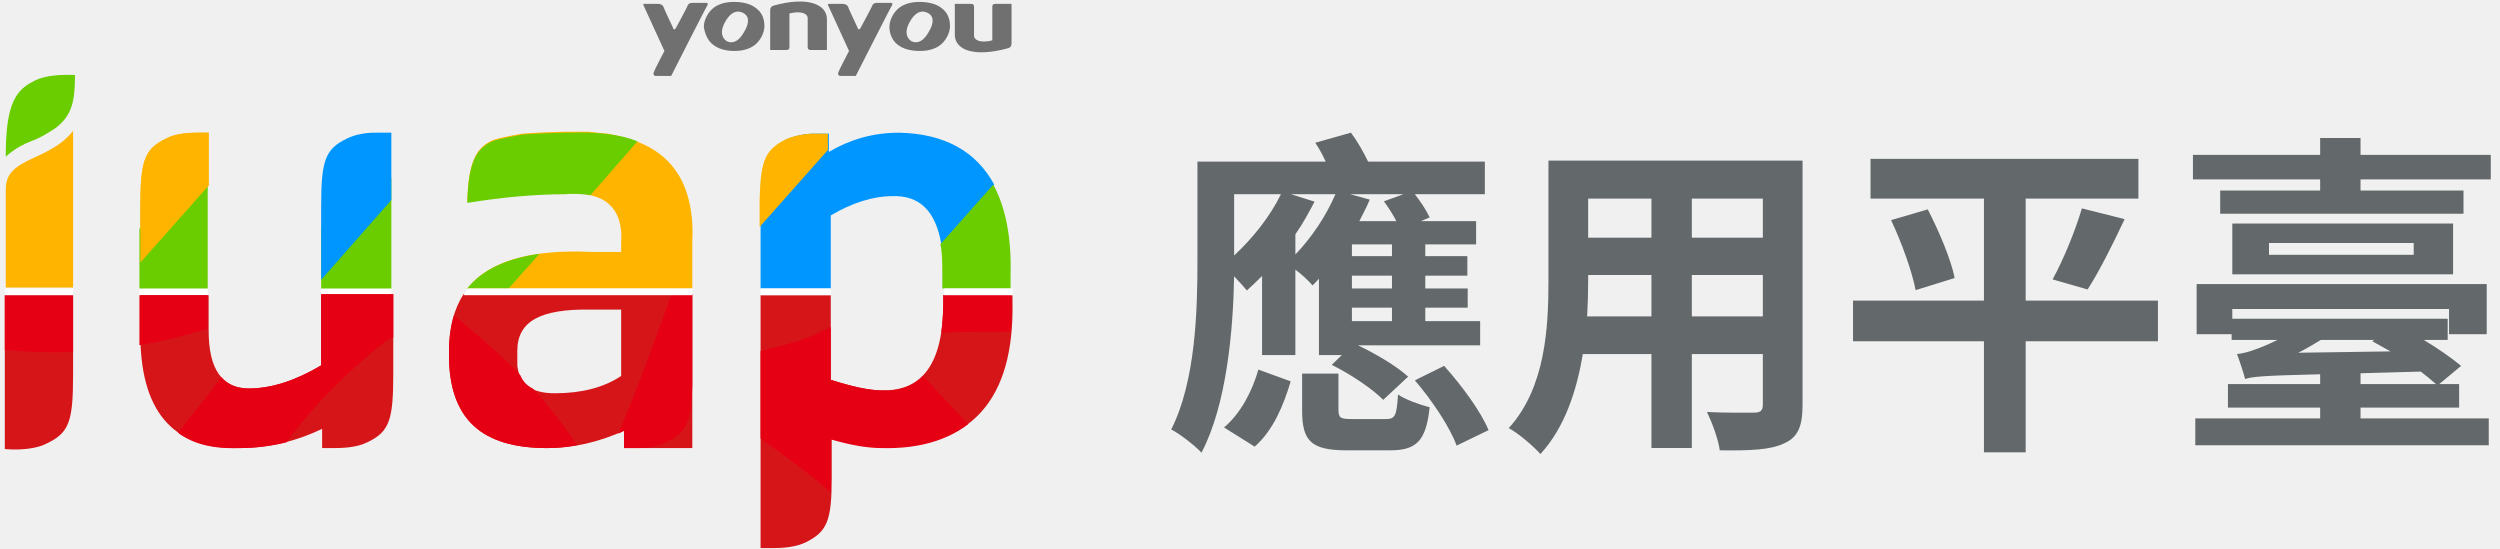
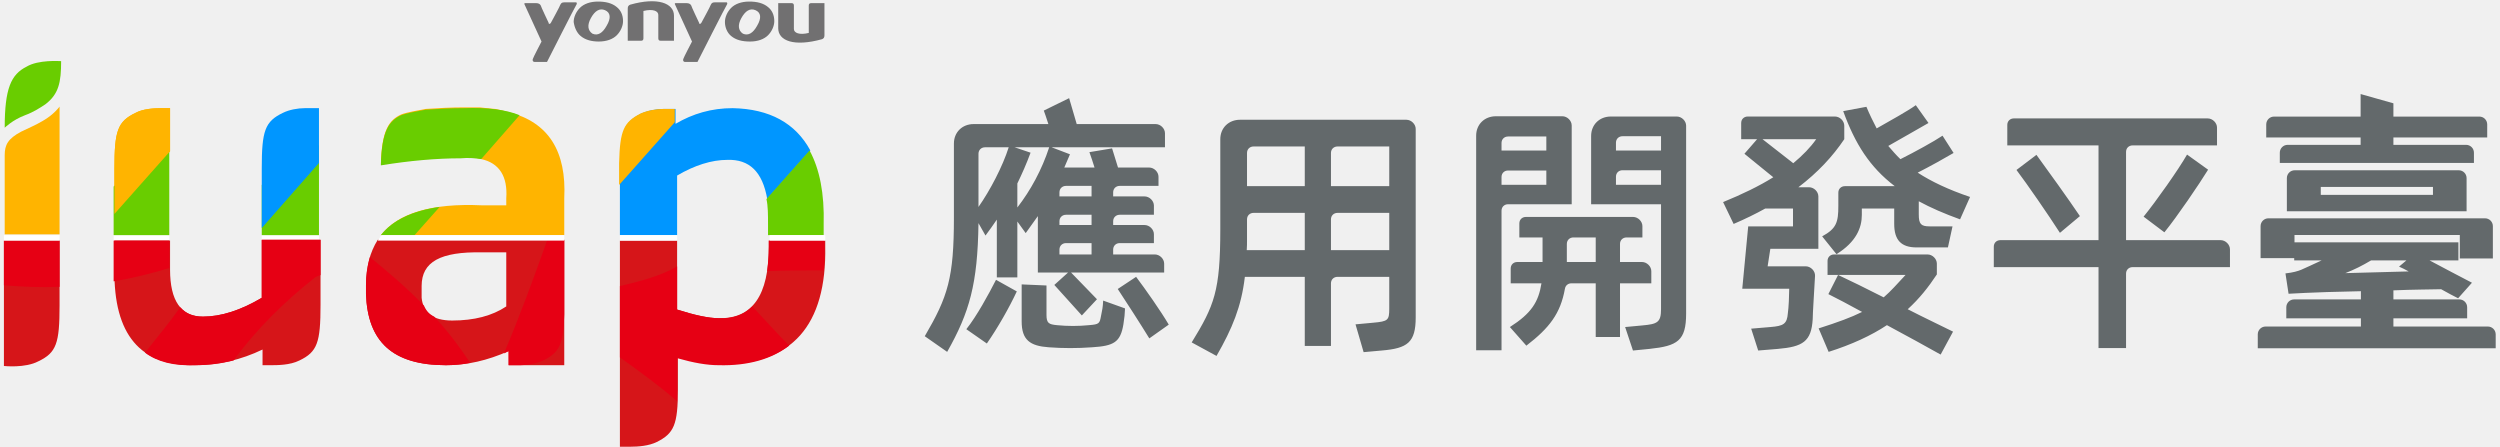
- <svg xmlns="http://www.w3.org/2000/svg" width="260px" height="57px" viewBox="0 0 260 57" version="1.1">
+ <svg xmlns="http://www.w3.org/2000/svg" width="319px" height="57px" viewBox="0 0 319 57" version="1.1">
  <g id="Page-1" stroke="none" stroke-width="1" fill="none" fill-rule="evenodd">
-     <g id="iuap应用平台logo-copy">
-       <g id="XMLID_599_" fill-rule="nonzero">
-         <g id="XMLID_600_">
-           <g id="XMLID_644_" transform="translate(66, 0)" fill="#717071">
-             <path d="M3.1,5.3 C3.1,5.3 2,7.4 2,7.5 C1.9,7.7 2,7.9 2.2,7.9 L3.8,7.9 C3.8,7.9 7.5,0.6 7.6,0.5 C7.6,0.4 7.6,0.3 7.5,0.3 L6,0.3 C5.7,0.3 5.6,0.4 5.5,0.6 C5.5,0.7 4.3,2.9 4.3,2.9 C4.2,3.1 4,3.1 4,2.9 C4,2.9 3,0.8 3,0.7 C2.9,0.5 2.7,0.4 2.4,0.4 L1,0.4 C0.9,0.4 0.9,0.5 0.9,0.5 C0.9,0.5 3.1,5.3 3.1,5.3" id="XMLID_654_" />
-             <path d="M8.1,4.6 C8.7,5.1 9.5,5.3 10.4,5.3 C11.4,5.3 12.2,5 12.7,4.5 C13.2,4 13.5,3.3 13.5,2.7 C13.5,1.9 13.2,1.3 12.7,0.9 C12.1,0.4 11.3,0.2 10.3,0.2 C9.3,0.2 8.5,0.5 8,1 C7.5,1.5 7.2,2.2 7.2,2.8 C7.3,3.5 7.6,4.2 8.1,4.6 M9.4,2.3 C9.9,1.4 10.5,1 11.2,1.3 C11.9,1.6 12,2.3 11.4,3.3 C10.9,4.2 10.3,4.6 9.6,4.3 C9,3.9 8.9,3.2 9.4,2.3" id="XMLID_651_" />
-             <path d="M22.3,5.3 C22.3,5.3 21.2,7.4 21.2,7.5 C21.1,7.7 21.2,7.9 21.4,7.9 L23,7.9 C23,7.9 26.7,0.6 26.8,0.5 C26.8,0.4 26.8,0.3 26.7,0.3 L25.2,0.3 C24.9,0.3 24.8,0.4 24.7,0.6 C24.7,0.7 23.5,2.9 23.5,2.9 C23.4,3.1 23.2,3.1 23.2,2.9 C23.2,2.9 22.2,0.8 22.2,0.7 C22.1,0.5 21.9,0.4 21.6,0.4 L20.2,0.4 C20.1,0.4 20.1,0.5 20.1,0.5 C20.1,0.5 22.3,5.3 22.3,5.3" id="XMLID_650_" />
-             <path d="M27.3,4.6 C27.9,5.1 28.7,5.3 29.7,5.3 C30.7,5.3 31.5,5 32,4.5 C32.5,4 32.8,3.3 32.8,2.7 C32.8,1.9 32.5,1.3 32,0.9 C31.4,0.4 30.6,0.2 29.6,0.2 C28.6,0.2 27.8,0.5 27.3,1 C26.8,1.5 26.5,2.2 26.5,2.8 C26.5,3.5 26.8,4.2 27.3,4.6 M28.6,2.3 C29.1,1.4 29.7,1 30.4,1.3 C31.1,1.6 31.2,2.3 30.6,3.3 C30.1,4.2 29.5,4.6 28.8,4.3 C28.2,3.9 28.1,3.2 28.6,2.3" id="XMLID_647_" />
-             <path d="M14.1,5.2 L15.8,5.2 C16,5.2 16.1,5.1 16.1,4.9 L16.1,1.4 C17.3,1.1 18,1.4 18,1.9 L18,4.9 C18,5.1 18.1,5.2 18.3,5.2 L20,5.2 L20,2 C20,0.4 17.9,-0.4 14.4,0.6 C14.2,0.7 14.1,0.8 14.1,1.1 L14.1,5.2 Z" id="XMLID_646_" />
-             <path d="M38.9,5 C39.1,4.9 39.2,4.8 39.2,4.5 L39.2,0.4 L37.5,0.4 C37.3,0.4 37.2,0.5 37.2,0.7 L37.2,4.2 C36,4.5 35.3,4.2 35.3,3.7 L35.3,0.7 C35.3,0.5 35.2,0.4 35,0.4 L33.3,0.4 L33.3,3.6 C33.3,5.2 35.3,6 38.9,5" id="XMLID_645_" />
-           </g>
-           <g id="XMLID_601_" transform="translate(0, 7)">
-             <g id="XMLID_634_" transform="translate(79, 6)">
-               <g id="XMLID_640_" transform="translate(0, 17)">
-                 <path d="M26.2,0.7 L19.1,0.7 L19.1,1.5 C19.1,7.7 17,10.7 12.7,10.6 C11.4,10.6 9.6,10.2 7.4,9.5 L7.4,0.7 L0.1,0.7 L0.1,27 L1.1,27 C1.2,27 1.3,27 1.4,27 L1.5,27 C2.4,27 3.8,26.9 4.8,26.4 C7,25.3 7.5,24.2 7.5,19.7 L7.5,15.6 C9.6,16.2 11.3,16.5 12.8,16.5 C22,16.6 26.5,11.6 26.3,1.4 L26.3,0.7 L26.2,0.7 Z" id="XMLID_643_" fill="#D61519" />
-                 <path d="M12.7,10.6 C11.4,10.6 9.6,10.2 7.4,9.5 L7.4,4 C5.1,5.3 2.6,5.9 0.1,6.5 L0.1,15.6 C2.6,17.4 5.1,19.2 7.4,21.2 L7.4,15.7 C9.5,16.3 11.2,16.6 12.7,16.6 C16.5,16.7 19.5,15.8 21.7,14.1 C20.1,12.5 18.6,10.8 17,9.1 C15.9,10.2 14.5,10.7 12.7,10.6 Z" id="XMLID_642_" fill="#E60014" />
-                 <path d="M26.2,0.7 L19.1,0.7 L19.1,1.5 C19.1,2.6 19,3.7 18.9,4.6 C21.3,4.5 23.7,4.5 26.1,4.5 C26.2,3.6 26.2,2.6 26.2,1.5 L26.2,0.7 Z" id="XMLID_641_" fill="#E60014" />
+     <g id="logo繁体复制" transform="translate(-31, -19)">
+       <g id="应用开发平台-繁体" transform="translate(31, 19)">
+         <g id="logo繁体" fill-rule="nonzero">
+           <g id="iuap应用平台logo复制">
+             <g id="XMLID_599_">
+               <g id="XMLID_600_">
+                 <g id="XMLID_644_" transform="translate(66, 0)" fill="#717071">
+                   <path d="M3.1,5.3 C3.1,5.3 2,7.4 2,7.5 C1.9,7.7 2,7.9 2.2,7.9 L3.8,7.9 C3.8,7.9 7.5,0.6 7.6,0.5 C7.6,0.4 7.6,0.3 7.5,0.3 L6,0.3 C5.7,0.3 5.6,0.4 5.5,0.6 C5.5,0.7 4.3,2.9 4.3,2.9 C4.2,3.1 4,3.1 4,2.9 C4,2.9 3,0.8 3,0.7 C2.9,0.5 2.7,0.4 2.4,0.4 L1,0.4 C0.9,0.4 0.9,0.5 0.9,0.5 C0.9,0.5 3.1,5.3 3.1,5.3" id="XMLID_654_" />
+                   <path d="M8.1,4.6 C8.7,5.1 9.5,5.3 10.4,5.3 C11.4,5.3 12.2,5 12.7,4.5 C13.2,4 13.5,3.3 13.5,2.7 C13.5,1.9 13.2,1.3 12.7,0.9 C12.1,0.4 11.3,0.2 10.3,0.2 C9.3,0.2 8.5,0.5 8,1 C7.5,1.5 7.2,2.2 7.2,2.8 C7.3,3.5 7.6,4.2 8.1,4.6 M9.4,2.3 C9.9,1.4 10.5,1 11.2,1.3 C11.9,1.6 12,2.3 11.4,3.3 C10.9,4.2 10.3,4.6 9.6,4.3 C9,3.9 8.9,3.2 9.4,2.3" id="XMLID_651_" />
+                   <path d="M22.3,5.3 C22.3,5.3 21.2,7.4 21.2,7.5 C21.1,7.7 21.2,7.9 21.4,7.9 L23,7.9 C23,7.9 26.7,0.6 26.8,0.5 C26.8,0.4 26.8,0.3 26.7,0.3 L25.2,0.3 C24.9,0.3 24.8,0.4 24.7,0.6 C24.7,0.7 23.5,2.9 23.5,2.9 C23.4,3.1 23.2,3.1 23.2,2.9 C23.2,2.9 22.2,0.8 22.2,0.7 C22.1,0.5 21.9,0.4 21.6,0.4 L20.2,0.4 C20.1,0.4 20.1,0.5 20.1,0.5 C20.1,0.5 22.3,5.3 22.3,5.3" id="XMLID_650_" />
+                   <path d="M27.3,4.6 C27.9,5.1 28.7,5.3 29.7,5.3 C30.7,5.3 31.5,5 32,4.5 C32.5,4 32.8,3.3 32.8,2.7 C32.8,1.9 32.5,1.3 32,0.9 C31.4,0.4 30.6,0.2 29.6,0.2 C28.6,0.2 27.8,0.5 27.3,1 C26.8,1.5 26.5,2.2 26.5,2.8 C26.5,3.5 26.8,4.2 27.3,4.6 M28.6,2.3 C29.1,1.4 29.7,1 30.4,1.3 C31.1,1.6 31.2,2.3 30.6,3.3 C30.1,4.2 29.5,4.6 28.8,4.3 C28.2,3.9 28.1,3.2 28.6,2.3" id="XMLID_647_" />
+                   <path d="M14.1,5.2 L15.8,5.2 C16,5.2 16.1,5.1 16.1,4.9 L16.1,1.4 C17.3,1.1 18,1.4 18,1.9 L18,4.9 C18,5.1 18.1,5.2 18.3,5.2 L20,5.2 L20,2 C20,0.4 17.9,-0.4 14.4,0.6 C14.2,0.7 14.1,0.8 14.1,1.1 L14.1,5.2 L14.1,5.2 L14.1,5.2 Z" id="XMLID_646_" />
+                   <path d="M38.9,5 C39.1,4.9 39.2,4.8 39.2,4.5 L39.2,0.4 L39.2,0.4 L37.5,0.4 C37.3,0.4 37.2,0.5 37.2,0.7 L37.2,4.2 C36,4.5 35.3,4.2 35.3,3.7 L35.3,0.7 C35.3,0.5 35.2,0.4 35,0.4 L33.3,0.4 L33.3,3.6 C33.3,5.2 35.3,6 38.9,5" id="XMLID_645_" />
+                 </g>
+                 <g id="XMLID_601_" transform="translate(0, 7)">
+                   <g id="XMLID_634_" transform="translate(79, 6)">
+                     <g id="XMLID_640_" transform="translate(0, 17)">
+                       <path d="M26.2,0.7 L19.1,0.7 L19.1,1.5 C19.1,7.7 17,10.7 12.7,10.6 C11.4,10.6 9.6,10.2 7.4,9.5 L7.4,0.7 L0.1,0.7 L0.1,27 L1.1,27 L1.1,27 C1.2,27 1.3,27 1.4,27 L1.5,27 C2.4,27 3.8,26.9 4.8,26.4 C7,25.3 7.5,24.2 7.5,19.7 L7.5,15.6 C9.6,16.2 11.3,16.5 12.8,16.5 C22,16.6 26.5,11.6 26.3,1.4 L26.3,0.7 L26.2,0.7 L26.2,0.7 Z" id="XMLID_643_" fill="#D61519" />
+                       <path d="M12.7,10.6 C11.4,10.6 9.6,10.2 7.4,9.5 L7.4,4 C5.1,5.3 2.6,5.9 0.1,6.5 L0.1,15.6 C2.6,17.4 5.1,19.2 7.4,21.2 L7.4,15.7 C9.5,16.3 11.2,16.6 12.7,16.6 C16.5,16.7 19.5,15.8 21.7,14.1 C20.1,12.5 18.6,10.8 17,9.1 C15.9,10.2 14.5,10.7 12.7,10.6 Z" id="XMLID_642_" fill="#E60014" />
+                       <path d="M26.2,0.7 L19.1,0.7 L19.1,1.5 C19.1,2.6 19,3.7 18.9,4.6 C21.3,4.5 23.7,4.5 26.1,4.5 C26.2,3.6 26.2,2.6 26.2,1.5 L26.2,0.7 Z" id="XMLID_641_" fill="#E60014" />
+                     </g>
+                     <g id="XMLID_638_" fill="#0096FF">
+                       <path d="M14.5,0.8 C11.8,0.8 9.4,1.5 7.2,2.8 L7.2,2.6 L7.2,0.9 L5.7,0.9 C4.8,0.9 3.7,1.1 2.8,1.5 C0.7,2.6 0.2,3.6 0.1,7.8 L0.1,9.6 L0.1,10.6 L0.1,17 L7.4,17 L7.4,9.4 C9.6,8.1 11.8,7.4 13.8,7.4 C16.6,7.3 18.3,8.9 18.9,12.4 L24.4,6.2 C22.5,2.7 19.2,0.9 14.5,0.8 Z" id="XMLID_639_" />
+                     </g>
+                     <g id="XMLID_636_" transform="translate(18, 6)" fill="#69CD00">
+                       <path d="M6.3,0.2 L0.8,6.4 C1,7.3 1,8.4 1,9.6 L1,11 L8.1,11 L8.1,9.6 C8.2,5.7 7.6,2.6 6.3,0.2 Z" id="XMLID_637_" />
+                     </g>
+                     <path d="M5.6,0.9 C4.7,0.9 3.6,1.1 2.7,1.5 C0.6,2.6 0.1,3.6 0,7.8 L0,10.6 L7.1,2.6 L7.1,0.9 L5.6,0.9 L5.6,0.9 Z" id="XMLID_635_" fill="#FFB400" />
+                   </g>
+                   <path d="M64.9,7.3 L64.9,7.3 C64.6,7.2 64.4,7.2 64.1,7.1 L63.2,6.9 C62.9,6.9 61.3,6.7 61.2,6.7 C61,6.7 59.6,6.7 59.3,6.7 L59.3,6.7 C57.5,6.7 55.8,6.8 54.3,6.9 C53.3,7.1 52,7.3 51.2,7.6 C49.7,8.3 48.7,9.5 48.6,14 L48.6,14 C49,13.9 49.9,13.8 50,13.8 C50.7,13.7 51.4,13.6 52,13.5 C52.6,13.4 53.3,13.4 53.9,13.3 C55.6,13.2 57.2,13.1 58.8,13.1 C59.1,13.1 60.2,13.1 60.2,13.1 C60.6,13.1 61,13.2 61.4,13.3 L61.4,13.3 C63.7,13.8 64.8,15.5 64.6,18.3 L64.6,19.2 L61.5,19.2 C55.1,18.9 50.8,20.2 48.6,23 L72,23 L72,18.3 C72.3,12.3 70,8.6 64.9,7.3 Z" id="XMLID_633_" fill="#FFB400" />
+                   <g id="XMLID_631_" transform="translate(0, 23)" fill="#D61519">
+                     <path d="M0.5,0.7 L0.5,16.7 C0.5,16.7 3.2,17 4.9,16.1 C7.2,15 7.6,13.8 7.6,9 L7.6,0.7 L0.5,0.7 L0.5,0.7 Z" id="XMLID_632_" />
+                   </g>
+                   <path d="M3.4,1.5 C1.4,2.5 0.6,4.3 0.6,9.3 C0.6,9.3 1.6,8.3 3.2,7.7 C4.3,7.3 5.2,6.7 5.8,6.3 C7.5,5 7.8,3.5 7.8,0.8 C7.6,0.8 4.9,0.6 3.4,1.5 Z" id="XMLID_630_" fill="#69CD00" />
+                   <path d="M59.3,6.8 C57.5,6.8 55.8,6.9 54.3,7 C53.3,7.2 52,7.4 51.2,7.7 C49.7,8.4 48.7,9.6 48.6,14.1 C52.3,13.5 55.7,13.2 58.8,13.2 C59.8,13.1 60.7,13.2 61.4,13.3 L66.3,7.7 C64.6,7 62.2,6.7 59.3,6.8 Z" id="XMLID_629_" fill="#69CD00" />
+                   <path d="M20.9,6.8 L20.9,6.8 C20.8,6.8 20.7,6.8 20.6,6.8 L20.5,6.8 C19.6,6.8 18.2,6.9 17.3,7.4 C15,8.5 14.6,9.7 14.6,14.5 L14.6,15.2 L14.6,15.2 L14.6,20.3 L21.7,12.3 L21.7,6.8 L20.9,6.8 L20.9,6.8 Z" id="XMLID_628_" fill="#FFB400" />
+                   <polygon id="XMLID_627_" fill="#FFFFFF" points="98.2 23 105.3 23 105.3 23.7 98.2 23.7" />
+                   <polygon id="XMLID_626_" fill="#FFFFFF" points="79.1 23 86.4 23 86.4 23.7 79.1 23.7" />
+                   <g id="XMLID_624_" transform="translate(48, 19)" fill="#69CD00">
+                     <path d="M4.9,4 L8.1,0.4 C4.6,0.9 2.1,2.1 0.6,4 L4.9,4 Z" id="XMLID_625_" />
+                   </g>
+                   <polygon id="XMLID_623_" fill="#FFFFFF" points="33.4 23 40.7 23 40.7 23.7 33.4 23.7" />
+                   <g id="XMLID_621_" transform="translate(33, 11)" fill="#69CD00">
+                     <polygon id="XMLID_622_" points="7.7 12 7.7 0.5 0.4 5.6 0.4 12" />
+                   </g>
+                   <polygon id="XMLID_620_" fill="#FFFFFF" points="14.5 23 21.6 23 21.6 23.7 14.5 23.7" />
+                   <path d="M0.5,23.7 L0.5,29.4 C2.9,29.6 5.2,29.7 7.6,29.6 L7.6,23.7 L0.5,23.7 L0.5,23.7 Z" id="XMLID_619_" fill="#E60014" />
+                   <polygon id="XMLID_618_" fill="#FFFFFF" points="0.5 23 7.6 23 7.6 23.7 0.5 23.7" />
+                   <g id="XMLID_612_" transform="translate(46, 23)">
+                     <path d="M0.7,6.4 L0.7,7.5 C0.9,13.6 4.1,16.6 10.9,16.6 C13.6,16.6 16.2,16 18.9,14.8 L18.9,16.6 L26,16.6 L26,0.6 L2.2,0.6 C1.2,2.2 0.7,4.1 0.7,6.4 Z M15.5,2.2 L18.6,2.2 L18.6,9.1 C16.8,10.3 14.5,10.9 11.7,10.9 C9.2,10.9 8,9.9 7.8,8 L7.8,6.5 C7.8,3.4 10.2,2.1 15.5,2.2 Z" id="XMLID_615_" fill="#D61519" />
+                     <path d="M8.1,9 C5.9,6.7 3.5,4.7 1.2,2.8 C0.9,3.9 0.7,5.1 0.7,6.4 L0.7,7.5 C0.9,13.6 4.1,16.6 10.9,16.6 C11.9,16.6 13,16.5 14,16.3 C12.6,14.2 11.1,12.2 9.4,10.4 C8.8,10.1 8.4,9.7 8.1,9 Z" id="XMLID_614_" fill="#E60014" />
+                     <path d="M23.8,0.7 C22.1,5.5 20.3,10.4 18.3,15.1 C18.5,15 18.7,14.9 18.9,14.8 L18.9,16.6 L20.4,16.6 C21.3,16.6 22.4,16.4 23.3,16 C25.4,15 25.9,13.9 26,10.1 L26,0.6 L23.8,0.6 L23.8,0.7 Z" id="XMLID_613_" fill="#E60014" />
+                   </g>
+                   <path d="M7.6,23 L7.6,8.2 L7.6,6.6 C7.6,6.6 6.9,7.6 5.5,8.4 C4.5,9 3.7,9.3 2.7,9.8 C1,10.7 0.6,11.5 0.6,12.8 L0.6,13.2 L0.6,15.3 L0.6,15.7 L0.6,22.9 L7.6,22.9 L7.6,23 L7.6,23 Z" id="XMLID_611_" fill="#FFB400" />
+                   <g id="XMLID_609_" transform="translate(14, 10)" fill="#69CD00">
+                     <polygon id="XMLID_610_" points="7.6 13 7.6 0.7 0.5 6.8 0.5 13" />
+                   </g>
+                   <path d="M38.9,6.8 C38,6.8 36.9,7 36.1,7.4 C33.8,8.5 33.4,9.7 33.4,14.5 L33.4,15.2 L33.4,15.2 L33.4,22.1 L40.7,13.8 L40.7,6.8 L38.9,6.8 L38.9,6.8 Z" id="XMLID_608_" fill="#0096FF" />
+                   <path d="M20.9,6.8 L20.9,6.8 C20.8,6.8 20.7,6.8 20.6,6.8 L20.5,6.8 C19.6,6.8 18.2,6.9 17.3,7.4 C15,8.5 14.6,9.7 14.6,14.5 L14.6,15.2 L14.6,15.2 L14.6,20.3 L21.7,12.3 L21.7,6.8 L20.9,6.8 L20.9,6.8 Z" id="XMLID_607_" fill="#FFB400" />
+                   <g id="XMLID_603_" transform="translate(14, 23)">
+                     <path d="M19.4,0.7 L19.4,8 C16.7,9.6 14.2,10.4 11.9,10.4 C9.1,10.4 7.7,8.4 7.7,4.4 L7.7,0.7 L0.6,0.7 L0.6,4.4 C0.5,12.7 3.9,16.7 10.8,16.6 C13.9,16.6 16.8,15.9 19.5,14.6 L19.5,16.6 L20.5,16.6 L20.5,16.6 C21.4,16.6 23,16.6 24.2,16 C26.5,14.9 26.9,13.7 26.9,8.9 L26.9,8.2 L26.9,8.2 L26.9,0.6 L19.4,0.6 L19.4,0.7 L19.4,0.7 Z" id="XMLID_606_" fill="#D61519" />
+                     <path d="M0.5,0.7 L0.5,4.4 C0.5,4.9 0.5,5.4 0.5,5.9 C2.9,5.5 5.3,4.9 7.6,4.2 L7.6,0.7 L0.5,0.7 Z" id="XMLID_605_" fill="#E60014" />
+                     <path d="M19.4,0.7 L19.4,8 C16.7,9.6 14.2,10.4 11.9,10.4 C10.6,10.4 9.7,10 9,9.2 C7.6,11.2 6,13.1 4.5,15 C6.1,16.2 8.2,16.7 10.9,16.6 C12.6,16.6 14.2,16.4 15.8,16 C18.7,12 22.4,8.4 26.2,5.4 C26.4,5.3 26.6,5.2 26.9,5.1 L26.9,0.6 L19.4,0.6 L19.4,0.7 L19.4,0.7 Z" id="XMLID_604_" fill="#E60014" />
+                   </g>
+                   <path d="M72,23 L48.7,23 C48.5,23.2 48.4,23.5 48.2,23.7 L72,23.7 L72,23 Z" id="XMLID_602_" fill="#FFFFFF" />
+                 </g>
              </g>
-               <g id="XMLID_638_" fill="#0096FF">
-                 <path d="M14.5,0.8 C11.8,0.8 9.4,1.5 7.2,2.8 L7.2,2.6 L7.2,0.9 L5.7,0.9 C4.8,0.9 3.7,1.1 2.8,1.5 C0.7,2.6 0.2,3.6 0.1,7.8 L0.1,9.6 L0.1,10.6 L0.1,17 L7.4,17 L7.4,9.4 C9.6,8.1 11.8,7.4 13.8,7.4 C16.6,7.3 18.3,8.9 18.9,12.4 L24.4,6.2 C22.5,2.7 19.2,0.9 14.5,0.8 Z" id="XMLID_639_" />
-               </g>
-               <g id="XMLID_636_" transform="translate(18, 6)" fill="#69CD00">
-                 <path d="M6.3,0.2 L0.8,6.4 C1,7.3 1,8.4 1,9.6 L1,11 L8.1,11 L8.1,9.6 C8.2,5.7 7.6,2.6 6.3,0.2 Z" id="XMLID_637_" />
-               </g>
-               <path d="M5.6,0.9 C4.7,0.9 3.6,1.1 2.7,1.5 C0.6,2.6 0.1,3.6 0,7.8 L0,10.6 L7.1,2.6 L7.1,0.9 L5.6,0.9 Z" id="XMLID_635_" fill="#FFB400" />
            </g>
-             <path d="M64.9,7.3 C64.6,7.2 64.4,7.2 64.1,7.1 L63.2,6.9 C62.9,6.9 61.3,6.7 61.2,6.7 C61,6.7 59.6,6.7 59.3,6.7 C57.5,6.7 55.8,6.8 54.3,6.9 C53.3,7.1 52,7.3 51.2,7.6 C49.7,8.3 48.7,9.5 48.6,14 C49,13.9 49.9,13.8 50,13.8 C50.7,13.7 51.4,13.6 52,13.5 C52.6,13.4 53.3,13.4 53.9,13.3 C55.6,13.2 57.2,13.1 58.8,13.1 C59.1,13.1 60.2,13.1 60.2,13.1 C60.6,13.1 61,13.2 61.4,13.3 C63.7,13.8 64.8,15.5 64.6,18.3 L64.6,19.2 L61.5,19.2 C55.1,18.9 50.8,20.2 48.6,23 L72,23 L72,18.3 C72.3,12.3 70,8.6 64.9,7.3 Z" id="XMLID_633_" fill="#FFB400" />
-             <g id="XMLID_631_" transform="translate(0, 23)" fill="#D61519">
-               <path d="M0.5,0.7 L0.5,16.7 C0.5,16.7 3.2,17 4.9,16.1 C7.2,15 7.6,13.8 7.6,9 L7.6,0.7 L0.5,0.7 Z" id="XMLID_632_" />
-             </g>
-             <path d="M3.4,1.5 C1.4,2.5 0.6,4.3 0.6,9.3 C0.6,9.3 1.6,8.3 3.2,7.7 C4.3,7.3 5.2,6.7 5.8,6.3 C7.5,5 7.8,3.5 7.8,0.8 C7.6,0.8 4.9,0.6 3.4,1.5 Z" id="XMLID_630_" fill="#69CD00" />
-             <path d="M59.3,6.8 C57.5,6.8 55.8,6.9 54.3,7 C53.3,7.2 52,7.4 51.2,7.7 C49.7,8.4 48.7,9.6 48.6,14.1 C52.3,13.5 55.7,13.2 58.8,13.2 C59.8,13.1 60.7,13.2 61.4,13.3 L66.3,7.7 C64.6,7 62.2,6.7 59.3,6.8 Z" id="XMLID_629_" fill="#69CD00" />
-             <path d="M20.9,6.8 C20.8,6.8 20.7,6.8 20.6,6.8 L20.5,6.8 C19.6,6.8 18.2,6.9 17.3,7.4 C15,8.5 14.6,9.7 14.6,14.5 L14.6,15.2 L14.6,20.3 L21.7,12.3 L21.7,6.8 L20.9,6.8 Z" id="XMLID_628_" fill="#FFB400" />
-             <polygon id="XMLID_627_" fill="#FFFFFF" points="98.2 23 105.3 23 105.3 23.7 98.2 23.7" />
-             <polygon id="XMLID_626_" fill="#FFFFFF" points="79.1 23 86.4 23 86.4 23.7 79.1 23.7" />
-             <g id="XMLID_624_" transform="translate(48, 19)" fill="#69CD00">
-               <path d="M4.9,4 L8.1,0.4 C4.6,0.9 2.1,2.1 0.6,4 L4.9,4 Z" id="XMLID_625_" />
-             </g>
-             <polygon id="XMLID_623_" fill="#FFFFFF" points="33.4 23 40.7 23 40.7 23.7 33.4 23.7" />
-             <g id="XMLID_621_" transform="translate(33, 11)" fill="#69CD00">
-               <polygon id="XMLID_622_" points="7.7 12 7.7 0.5 0.4 5.6 0.4 12" />
-             </g>
-             <polygon id="XMLID_620_" fill="#FFFFFF" points="14.5 23 21.6 23 21.6 23.7 14.5 23.7" />
-             <path d="M0.5,23.7 L0.5,29.4 C2.9,29.6 5.2,29.7 7.6,29.6 L7.6,23.7 L0.5,23.7 Z" id="XMLID_619_" fill="#E60014" />
-             <polygon id="XMLID_618_" fill="#FFFFFF" points="0.5 23 7.6 23 7.6 23.7 0.5 23.7" />
-             <g id="XMLID_612_" transform="translate(46, 23)">
-               <path d="M0.7,6.4 L0.7,7.5 C0.9,13.6 4.1,16.6 10.9,16.6 C13.6,16.6 16.2,16 18.9,14.8 L18.9,16.6 L26,16.6 L26,0.6 L2.2,0.6 C1.2,2.2 0.7,4.1 0.7,6.4 Z M15.5,2.2 L18.6,2.2 L18.6,9.1 C16.8,10.3 14.5,10.9 11.7,10.9 C9.2,10.9 8,9.9 7.8,8 L7.8,6.5 C7.8,3.4 10.2,2.1 15.5,2.2 Z" id="XMLID_615_" fill="#D61519" />
-               <path d="M8.1,9 C5.9,6.7 3.5,4.7 1.2,2.8 C0.9,3.9 0.7,5.1 0.7,6.4 L0.7,7.5 C0.9,13.6 4.1,16.6 10.9,16.6 C11.9,16.6 13,16.5 14,16.3 C12.6,14.2 11.1,12.2 9.4,10.4 C8.8,10.1 8.4,9.7 8.1,9 Z" id="XMLID_614_" fill="#E60014" />
-               <path d="M23.8,0.7 C22.1,5.5 20.3,10.4 18.3,15.1 C18.5,15 18.7,14.9 18.9,14.8 L18.9,16.6 L20.4,16.6 C21.3,16.6 22.4,16.4 23.3,16 C25.4,15 25.9,13.9 26,10.1 L26,0.6 L23.8,0.6 L23.8,0.7 Z" id="XMLID_613_" fill="#E60014" />
-             </g>
-             <path d="M7.6,23 L7.6,8.2 L7.6,6.6 C7.6,6.6 6.9,7.6 5.5,8.4 C4.5,9 3.7,9.3 2.7,9.8 C1,10.7 0.6,11.5 0.6,12.8 L0.6,13.2 L0.6,15.3 L0.6,15.7 L0.6,22.9 L7.6,22.9 L7.6,23 Z" id="XMLID_611_" fill="#FFB400" />
-             <g id="XMLID_609_" transform="translate(14, 10)" fill="#69CD00">
-               <polygon id="XMLID_610_" points="7.6 13 7.6 0.7 0.5 6.8 0.5 13" />
-             </g>
-             <path d="M38.9,6.8 C38,6.8 36.9,7 36.1,7.4 C33.8,8.5 33.4,9.7 33.4,14.5 L33.4,15.2 L33.4,22.1 L40.7,13.8 L40.7,6.8 L38.9,6.8 Z" id="XMLID_608_" fill="#0096FF" />
-             <path d="M20.9,6.8 C20.8,6.8 20.7,6.8 20.6,6.8 L20.5,6.8 C19.6,6.8 18.2,6.9 17.3,7.4 C15,8.5 14.6,9.7 14.6,14.5 L14.6,15.2 L14.6,20.3 L21.7,12.3 L21.7,6.8 L20.9,6.8 Z" id="XMLID_607_" fill="#FFB400" />
-             <g id="XMLID_603_" transform="translate(14, 23)">
-               <path d="M19.4,0.7 L19.4,8 C16.7,9.6 14.2,10.4 11.9,10.4 C9.1,10.4 7.7,8.4 7.7,4.4 L7.7,0.7 L0.6,0.7 L0.6,4.4 C0.5,12.7 3.9,16.7 10.8,16.6 C13.9,16.6 16.8,15.9 19.5,14.6 L19.5,16.6 L20.5,16.6 C21.4,16.6 23,16.6 24.2,16 C26.5,14.9 26.9,13.7 26.9,8.9 L26.9,8.2 L26.9,0.6 L19.4,0.6 L19.4,0.7 Z" id="XMLID_606_" fill="#D61519" />
-               <path d="M0.5,0.7 L0.5,4.4 C0.5,4.9 0.5,5.4 0.5,5.9 C2.9,5.5 5.3,4.9 7.6,4.2 L7.6,0.7 L0.5,0.7 Z" id="XMLID_605_" fill="#E60014" />
-               <path d="M19.4,0.7 L19.4,8 C16.7,9.6 14.2,10.4 11.9,10.4 C10.6,10.4 9.7,10 9,9.2 C7.6,11.2 6,13.1 4.5,15 C6.1,16.2 8.2,16.7 10.9,16.6 C12.6,16.6 14.2,16.4 15.8,16 C18.7,12 22.4,8.4 26.2,5.4 C26.4,5.3 26.6,5.2 26.9,5.1 L26.9,0.6 L19.4,0.6 L19.4,0.7 Z" id="XMLID_604_" fill="#E60014" />
-             </g>
-             <path d="M72,23 L48.7,23 C48.5,23.2 48.4,23.5 48.2,23.7 L72,23.7 L72,23 Z" id="XMLID_602_" fill="#FFFFFF" />
          </g>
        </g>
-       </g>
-       <g id="XMLID_536_" transform="translate(121, 13)" fill="#63696B">
-         <path d="M9.485,33.45 L6.3,31.455 C8.015,30.02 9.24,27.675 9.87,25.435 L13.23,26.66 C12.495,29.145 11.41,31.77 9.485,33.45 Z M13.265,7.2 L15.715,7.97 C15.12,9.09 14.49,10.28 13.72,11.365 L13.72,13.465 C15.4,11.715 16.905,9.475 17.885,7.2 L13.265,7.2 Z M7.35,7.2 L7.35,13.57 C9.275,11.785 11.095,9.51 12.215,7.2 L7.35,7.2 Z M20.37,10 L24.22,10 C23.87,9.3 23.38,8.565 22.925,7.935 L24.955,7.2 L19.425,7.2 L21.455,7.76 C21.14,8.53 20.755,9.23 20.37,10 Z M23.765,13.64 L23.765,12.415 L19.6,12.415 L19.6,13.64 L23.765,13.64 Z M23.765,17 L23.765,15.67 L19.6,15.67 L19.6,17 L23.765,17 Z M23.765,20.395 L23.765,18.995 L19.6,18.995 L19.6,20.395 L23.765,20.395 Z M16.17,23.93 L16.17,15.985 C15.96,16.23 15.715,16.475 15.505,16.685 C15.12,16.23 14.42,15.565 13.72,15.04 L13.72,23.93 L10.255,23.93 L10.255,15.705 C9.73,16.23 9.17,16.755 8.68,17.21 C8.4,16.86 7.875,16.3 7.35,15.74 C7.245,21.375 6.58,29.075 3.955,34.08 C3.29,33.345 1.645,32.085 0.805,31.665 C3.36,26.625 3.535,19.24 3.535,14.06 L3.535,3.805 L16.87,3.805 C16.555,3.105 16.17,2.405 15.785,1.845 L19.495,0.795 C20.16,1.67 20.79,2.79 21.28,3.805 L33.425,3.805 L33.425,7.2 L26.145,7.2 C26.775,8.005 27.37,8.915 27.685,9.615 L26.775,10 L32.515,10 L32.515,12.415 L27.23,12.415 L27.23,13.64 L31.605,13.64 L31.605,15.67 L27.23,15.67 L27.23,17 L31.64,17 L31.64,18.995 L27.23,18.995 L27.23,20.395 L32.935,20.395 L32.935,22.915 L20.23,22.915 C22.085,23.79 24.255,25.085 25.445,26.17 L22.855,28.585 C21.77,27.465 19.425,25.89 17.5,24.945 L18.55,23.93 L16.17,23.93 Z M19.6,30.58 L23.135,30.58 C24.08,30.58 24.255,30.265 24.395,28.025 C25.13,28.55 26.705,29.11 27.685,29.355 C27.3,32.925 26.285,33.835 23.52,33.835 L19.075,33.835 C15.295,33.835 14.42,32.82 14.42,29.67 L14.42,25.855 L18.2,25.855 L18.2,29.6 C18.2,30.475 18.41,30.58 19.6,30.58 Z M26.145,26.555 L29.19,25.05 C31.01,27.08 33.005,29.775 33.81,31.735 L30.485,33.345 C29.82,31.455 27.895,28.585 26.145,26.555 Z M54.95,19.905 L62.335,19.905 L62.335,15.6 L54.95,15.6 L54.95,19.905 Z M44.065,19.905 L50.75,19.905 L50.75,15.6 L44.17,15.6 L44.17,16.23 C44.17,17.35 44.135,18.61 44.065,19.905 Z M50.75,7.655 L44.17,7.655 L44.17,11.715 L50.75,11.715 L50.75,7.655 Z M62.335,11.715 L62.335,7.655 L54.95,7.655 L54.95,11.715 L62.335,11.715 Z M66.465,3.7 L66.465,29.11 C66.465,31.35 65.975,32.47 64.575,33.1 C63.14,33.8 61.005,33.87 57.855,33.835 C57.715,32.715 57.05,30.93 56.525,29.845 C58.485,29.95 60.795,29.915 61.425,29.915 C62.09,29.915 62.335,29.705 62.335,29.075 L62.335,23.825 L54.95,23.825 L54.95,33.59 L50.75,33.59 L50.75,23.825 L43.61,23.825 C42.98,27.64 41.72,31.49 39.2,34.22 C38.535,33.45 36.855,32.015 35.91,31.525 C39.725,27.325 40.04,21.095 40.04,16.195 L40.04,3.7 L66.465,3.7 Z M103.425,18.26 L103.425,22.495 L89.67,22.495 L89.67,34.045 L85.33,34.045 L85.33,22.495 L71.715,22.495 L71.715,18.26 L85.33,18.26 L85.33,7.655 L73.535,7.655 L73.535,3.525 L101.395,3.525 L101.395,7.655 L89.67,7.655 L89.67,18.26 L103.425,18.26 Z M75.67,9.895 L79.485,8.775 C80.64,11.015 81.9,13.955 82.285,15.915 L78.225,17.175 C77.875,15.32 76.79,12.24 75.67,9.895 Z M96.11,17.105 L92.47,16.055 C93.59,14.025 94.85,10.945 95.515,8.67 L99.96,9.79 C98.7,12.485 97.265,15.32 96.11,17.105 Z M124.495,25.82 L124.495,26.94 L132.335,26.94 C131.915,26.555 131.355,26.1 130.76,25.645 L124.495,25.82 Z M125.895,22.355 L120.365,22.355 C119.56,22.845 118.79,23.3 118.02,23.685 L127.61,23.545 C126.945,23.16 126.28,22.81 125.72,22.495 L125.895,22.355 Z M124.495,29.39 L124.495,30.51 L137.83,30.51 L137.83,33.31 L107.31,33.31 L107.31,30.51 L120.295,30.51 L120.295,29.39 L110.705,29.39 L110.705,26.94 L120.295,26.94 L120.295,25.925 C114.31,26.065 113.26,26.17 112.49,26.415 C112.35,25.855 111.93,24.56 111.65,23.825 C112.175,23.755 112.84,23.615 113.47,23.37 C113.89,23.23 114.8,22.88 115.85,22.355 L111.09,22.355 L111.09,21.76 L107.45,21.76 L107.45,16.545 L137.62,16.545 L137.62,21.76 L133.7,21.76 L133.7,19.135 L111.16,19.135 L111.16,20.15 L133.56,20.15 L133.56,22.355 L131.075,22.355 C132.615,23.265 134.015,24.28 134.96,25.05 L132.685,26.94 L134.75,26.94 L134.75,29.39 L124.495,29.39 Z M130.025,13.5 L130.025,12.275 L114.975,12.275 L114.975,13.5 L130.025,13.5 Z M111.16,10.245 L134.12,10.245 L134.12,15.53 L111.16,15.53 L111.16,10.245 Z M124.495,3.105 L138.04,3.105 L138.04,5.66 L124.495,5.66 L124.495,6.815 L135.205,6.815 L135.205,9.23 L109.9,9.23 L109.9,6.815 L120.295,6.815 L120.295,5.66 L107.065,5.66 L107.065,3.105 L120.295,3.105 L120.295,1.355 L124.495,1.355 L124.495,3.105 Z" id="應用平臺" />
+         <path d="M296.131,24.862 L310.445,24.862 L310.445,23.853 L296.131,23.853 L296.131,24.862 Z M292.804,21.726 C292.252,21.726 291.804,22.174 291.804,22.726 L291.804,26.954 L314.737,26.954 L314.737,22.726 C314.737,22.174 314.289,21.726 313.737,21.726 L292.804,21.726 Z M299.268,34.851 C300.458,34.382 301.396,33.913 302.549,33.228 L307.056,33.228 L306.118,34.022 C306.516,34.201 306.912,34.382 307.345,34.634 L299.268,34.851 Z M317.45,41.665 L305.398,41.665 L305.398,40.619 L314.809,40.619 L314.809,39.204 C314.809,38.652 314.361,38.204 313.809,38.204 L305.398,38.204 L305.398,37.05 C307.85,36.942 310.049,36.942 311.491,36.905 C312.32,37.374 313.077,37.772 313.654,38.06 L315.421,36.076 C313.799,35.247 311.852,34.201 310.013,33.228 L313.691,33.228 L313.691,30.92 L292.778,30.92 L292.778,29.983 L313.871,29.983 L313.871,32.976 L318.09,32.976 L318.09,28.856 C318.09,28.303 317.642,27.856 317.09,27.856 L289.451,27.856 C288.899,27.856 288.451,28.303 288.451,28.856 L288.451,32.94 L292.741,32.94 L292.741,33.228 L296.239,33.228 C295.121,33.769 294.184,34.165 293.644,34.418 C293.21,34.598 292.598,34.778 291.624,34.887 L292.021,37.483 C293.246,37.41 294.869,37.338 296.924,37.267 L301.251,37.158 L301.251,38.204 L292.733,38.204 C292.18,38.204 291.733,38.652 291.733,39.204 L291.733,40.619 L301.251,40.619 L301.251,41.665 L289.091,41.665 C288.539,41.665 288.091,42.113 288.091,42.665 L288.091,44.442 L318.45,44.442 L318.45,42.665 C318.45,42.113 318.003,41.665 317.45,41.665 L317.45,41.665 Z M301.215,18.481 L291.903,18.481 C291.35,18.481 290.903,18.928 290.903,19.481 L290.903,20.788 L315.674,20.788 L315.674,19.481 C315.674,18.928 315.226,18.481 314.674,18.481 L305.398,18.481 L305.398,17.543 L317.368,17.543 L317.368,15.875 C317.368,15.323 316.921,14.875 316.368,14.875 L305.398,14.875 L305.398,13.181 L301.215,12 L301.215,14.875 L290.172,14.875 C289.62,14.875 289.172,15.323 289.172,15.875 L289.172,17.543 L301.215,17.543 L301.215,18.481 Z M211.947,19.207 L206.196,19.207 L206.196,18.208 C206.196,17.73 206.55,17.382 207.035,17.382 L211.947,17.382 L211.947,19.207 Z M211.947,23.581 L206.196,23.581 L206.196,22.548 C206.196,22.07 206.55,21.722 207.035,21.722 L211.947,21.722 L211.947,23.581 Z M213.959,14.868 L205.546,14.868 C204.09,14.868 203.028,15.913 203.028,17.347 L203.028,26.061 L211.947,26.061 L211.947,39.458 C211.947,41.145 211.466,41.352 209.571,41.524 L207.367,41.73 L208.366,44.727 L210.467,44.52 C214.049,44.142 215.15,43.487 215.15,40.009 L215.15,16.042 C215.15,15.429 214.58,14.868 213.959,14.868 L213.959,14.868 Z M224.896,17.761 L231.749,17.761 C231.025,18.794 230.026,19.827 228.821,20.826 L224.896,17.761 Z M230.833,23.892 L229.476,23.892 C231.955,21.997 233.85,19.965 235.33,17.761 L235.33,16.042 C235.33,15.429 234.76,14.868 234.138,14.868 L223.014,14.868 C222.529,14.868 222.175,15.217 222.175,15.695 L222.175,17.761 L224.207,17.761 L222.588,19.621 C223.414,20.275 224.93,21.55 226.272,22.617 C224.447,23.754 222.313,24.787 219.867,25.785 L221.21,28.575 C222.657,27.955 224,27.301 225.239,26.612 L228.787,26.612 L228.787,28.885 L223.07,28.885 L222.313,36.84 L228.305,36.84 C228.305,37.563 228.236,39.285 228.133,39.939 C228.029,41.352 227.582,41.593 225.895,41.73 L223.449,41.937 L224.345,44.727 L226.858,44.52 C230.026,44.245 231.129,43.591 231.301,40.731 C231.301,40.018 231.504,37.013 231.598,35.202 C231.631,34.576 231.05,33.981 230.407,33.981 L225.55,33.981 L225.895,31.743 L232.024,31.743 L232.024,25.065 C232.024,24.453 231.454,23.892 230.833,23.892 L230.833,23.892 Z M203.614,33.431 L199.929,33.431 L199.929,31.123 C199.929,30.645 200.283,30.297 200.768,30.297 L203.614,30.297 L203.614,33.431 Z M210.708,34.604 C210.708,33.992 210.138,33.431 209.516,33.431 L206.713,33.431 L206.713,31.123 C206.713,30.645 207.067,30.297 207.552,30.297 L209.571,30.297 L209.571,28.853 C209.571,28.241 209.001,27.68 208.38,27.68 L194.707,27.68 C194.221,27.68 193.868,28.028 193.868,28.506 L193.868,30.297 L196.829,30.297 L196.829,33.431 L193.605,33.431 C193.119,33.431 192.766,33.779 192.766,34.257 L192.766,36.151 L196.691,36.151 C196.313,38.527 195.417,39.975 192.662,41.73 L194.763,44.107 C197.693,41.853 199.118,40.021 199.685,36.837 C199.757,36.431 200.081,36.151 200.512,36.151 L203.614,36.151 L203.614,43.005 L206.713,43.005 L206.713,36.151 L210.708,36.151 L210.708,34.604 Z M197.312,19.207 L191.595,19.207 L191.595,18.243 C191.595,17.765 191.949,17.417 192.434,17.417 L197.312,17.417 L197.312,19.207 Z M197.312,23.581 L191.595,23.581 L191.595,22.582 C191.595,22.104 191.948,21.756 192.434,21.756 L197.312,21.756 L197.312,23.581 Z M200.549,16.008 C200.549,15.395 199.979,14.834 199.357,14.834 L190.875,14.834 C189.419,14.834 188.357,15.879 188.357,17.313 L188.357,44.692 L191.595,44.692 L191.595,26.887 C191.595,26.409 191.948,26.061 192.434,26.061 L200.549,26.061 L200.549,16.008 Z M283.351,30.642 L271.284,30.642 L271.284,19.379 C271.284,18.901 271.638,18.553 272.123,18.553 L282.891,18.553 L282.891,16.283 C282.891,15.671 282.321,15.109 281.699,15.109 L256.97,15.109 C256.485,15.109 256.131,15.458 256.131,15.936 L256.131,18.553 L267.771,18.553 L267.771,30.642 L255.248,30.642 C254.763,30.642 254.409,30.99 254.409,31.468 L254.409,34.085 L267.771,34.085 L267.771,44.417 L271.284,44.417 L271.284,34.911 C271.284,34.433 271.638,34.085 272.123,34.085 L284.543,34.085 L284.543,31.815 C284.543,31.203 283.973,30.642 283.351,30.642 L283.351,30.642 Z M259.851,19.759 L257.302,21.687 C258.68,23.513 261.366,27.404 262.847,29.711 L265.396,27.576 C263.914,25.372 261.331,21.79 259.851,19.759 L259.851,19.759 Z M276.175,29.643 C277.828,27.61 280.583,23.547 281.754,21.652 L279.067,19.724 C277.966,21.652 275.142,25.647 273.523,27.645 L276.175,29.643 Z M177.269,23.754 L169.83,23.754 L169.83,19.517 C169.83,19.039 170.184,18.69 170.669,18.69 L177.269,18.69 L177.269,23.754 Z M177.269,31.915 L169.83,31.915 L169.83,27.989 C169.83,27.512 170.184,27.163 170.669,27.163 L177.269,27.163 L177.269,31.915 Z M166.489,23.754 L159.119,23.754 L159.119,19.517 C159.119,19.039 159.473,18.69 159.958,18.69 L166.489,18.69 L166.489,23.754 Z M166.489,31.915 L159.085,31.915 C159.119,31.468 159.119,31.055 159.119,30.538 L159.119,27.989 C159.119,27.512 159.473,27.163 159.958,27.163 L166.489,27.163 L166.489,31.915 Z M179.452,15.281 L158.227,15.281 C156.771,15.281 155.71,16.327 155.71,17.76 L155.71,29.264 C155.71,37.15 154.952,38.976 152.06,43.693 L155.228,45.416 C157.225,41.937 158.396,39.147 158.844,35.325 L166.489,35.325 L166.489,44.142 L169.83,44.142 L169.83,36.152 C169.83,35.674 170.184,35.325 170.669,35.325 L177.269,35.325 L177.269,39.354 C177.269,40.87 177.131,41.008 175.203,41.18 L172.964,41.387 L173.997,44.934 L176.305,44.727 C179.611,44.451 180.644,43.693 180.644,40.491 L180.644,16.455 C180.644,15.843 180.074,15.281 179.452,15.281 L179.452,15.281 Z M249.278,19.518 L247.866,17.313 C246.799,18.036 244.284,19.414 242.494,20.31 C241.942,19.793 241.461,19.207 240.944,18.622 C242.563,17.727 244.767,16.418 246.075,15.694 L244.457,13.422 C243.458,14.145 241.22,15.385 239.463,16.384 C239.016,15.522 238.567,14.627 238.154,13.628 L235.192,14.18 C236.708,18.347 238.567,21.309 241.771,23.754 L235.411,23.754 C234.926,23.754 234.572,24.102 234.572,24.58 L234.572,26.268 C234.572,28.368 234.332,29.16 232.507,30.159 L234.332,32.432 C236.846,30.883 237.569,29.057 237.569,27.438 L237.569,26.612 L241.701,26.612 L241.701,28.575 C241.701,30.642 242.597,31.571 244.56,31.571 L248.555,31.571 L249.141,28.885 L246.213,28.885 C245.111,28.885 244.836,28.575 244.836,27.369 L244.836,25.682 C246.351,26.509 248.107,27.267 250.104,27.989 L251.379,25.131 C248.624,24.201 246.454,23.168 244.698,22.031 C246.316,21.205 248.176,20.172 249.278,19.518 L249.278,19.518 Z M247.143,35.015 L247.143,33.64 C247.143,33.028 246.573,32.467 245.951,32.467 L234.034,32.467 C233.549,32.467 233.195,32.815 233.195,33.293 L233.195,35.084 L234.538,35.084 L243.148,35.084 C242.08,36.221 241.288,37.15 240.358,37.942 C238.12,36.806 236.02,35.772 234.538,35.084 L233.299,37.529 C234.4,38.08 235.916,38.872 237.604,39.802 C236.226,40.491 234.538,41.11 232.059,41.903 L233.333,44.899 C236.26,43.969 238.74,42.833 240.771,41.489 C243.354,42.867 245.834,44.245 247.625,45.243 L249.209,42.316 C247.557,41.489 245.49,40.525 243.424,39.458 C244.904,38.114 246.075,36.634 247.143,35.015 L247.143,35.015 Z M129.468,18.794 L133.876,18.794 C132.946,21.652 131.5,24.305 129.813,26.475 L129.813,23.409 C130.398,22.204 130.983,20.895 131.5,19.483 L129.468,18.794 Z M124.854,26.405 L124.854,19.62 C124.854,19.142 125.207,18.794 125.693,18.794 L128.71,18.794 C127.953,21.205 126.334,24.305 124.854,26.405 L124.854,26.405 Z M135.185,31.847 C135.185,31.369 135.539,31.02 136.024,31.02 L139.283,31.02 L139.283,32.467 L135.185,32.467 L135.185,31.847 Z M135.185,28.231 C135.185,27.753 135.539,27.404 136.024,27.404 L139.283,27.404 L139.283,28.713 L135.185,28.713 L135.185,28.231 Z M135.185,24.545 C135.185,24.067 135.539,23.719 136.024,23.719 L139.283,23.719 L139.283,25.062 L135.185,25.062 L135.185,24.545 Z M132.43,27.576 L132.43,34.774 L136.287,34.774 L134.531,36.358 L138.043,40.25 L139.972,38.184 C139.214,37.426 137.562,35.669 136.666,34.774 L148.547,34.774 L148.547,33.64 C148.547,33.028 147.977,32.467 147.356,32.467 L142.039,32.467 L142.039,31.847 C142.039,31.369 142.392,31.02 142.878,31.02 L147.239,31.02 L147.239,29.887 C147.239,29.274 146.669,28.713 146.047,28.713 L142.039,28.713 L142.039,28.231 C142.039,27.753 142.392,27.404 142.878,27.404 L147.239,27.404 L147.239,26.236 C147.239,25.624 146.669,25.062 146.047,25.062 L142.039,25.062 L142.039,24.545 C142.039,24.067 142.392,23.719 142.878,23.719 L147.824,23.719 L147.824,22.551 C147.824,21.938 147.254,21.377 146.632,21.377 L142.658,21.377 L141.901,18.932 L139.008,19.414 C139.249,20.068 139.456,20.723 139.662,21.377 L135.805,21.377 L136.528,19.689 L134.187,18.794 L148.651,18.794 L148.651,17.006 C148.651,16.393 148.081,15.832 147.459,15.832 L137.389,15.832 L136.421,12.525 L133.188,14.11 C133.188,14.11 133.601,15.247 133.773,15.832 L124.237,15.832 C122.781,15.832 121.719,16.877 121.719,18.311 L121.719,27.748 C121.719,35.463 120.962,37.839 118,42.901 L120.858,44.899 C123.717,39.837 124.75,36.221 124.854,28.472 L125.749,30.056 C126.265,29.367 126.748,28.679 127.195,28.023 L127.195,35.394 L129.813,35.394 L129.813,28.265 L130.88,29.746 L132.43,27.576 Z M123.304,42.006 L125.921,43.831 C127.333,41.8 128.779,39.251 129.744,37.185 L127.092,35.704 C126.162,37.529 124.646,40.318 123.304,42.006 L123.304,42.006 Z M140.489,40.318 C140.316,41.283 140.248,41.387 138.973,41.489 C137.596,41.627 136.218,41.627 134.841,41.489 C133.842,41.387 133.532,41.248 133.532,40.181 L133.532,36.427 L130.364,36.289 L130.364,41.008 C130.364,43.384 131.431,44.142 133.808,44.313 C135.633,44.451 137.493,44.451 139.352,44.313 C142.142,44.142 142.968,43.659 143.347,41.387 C143.485,40.456 143.52,40.146 143.554,39.354 L140.764,38.355 C140.73,39.183 140.626,39.664 140.489,40.318 L140.489,40.318 Z M142.624,36.875 C143.691,38.493 145.62,41.489 146.653,43.177 L149.133,41.421 C148.1,39.664 146.137,36.875 144.966,35.325 L142.624,36.875 Z" id="Fill-1" fill="#63696B" />
      </g>
    </g>
  </g>
</svg>
